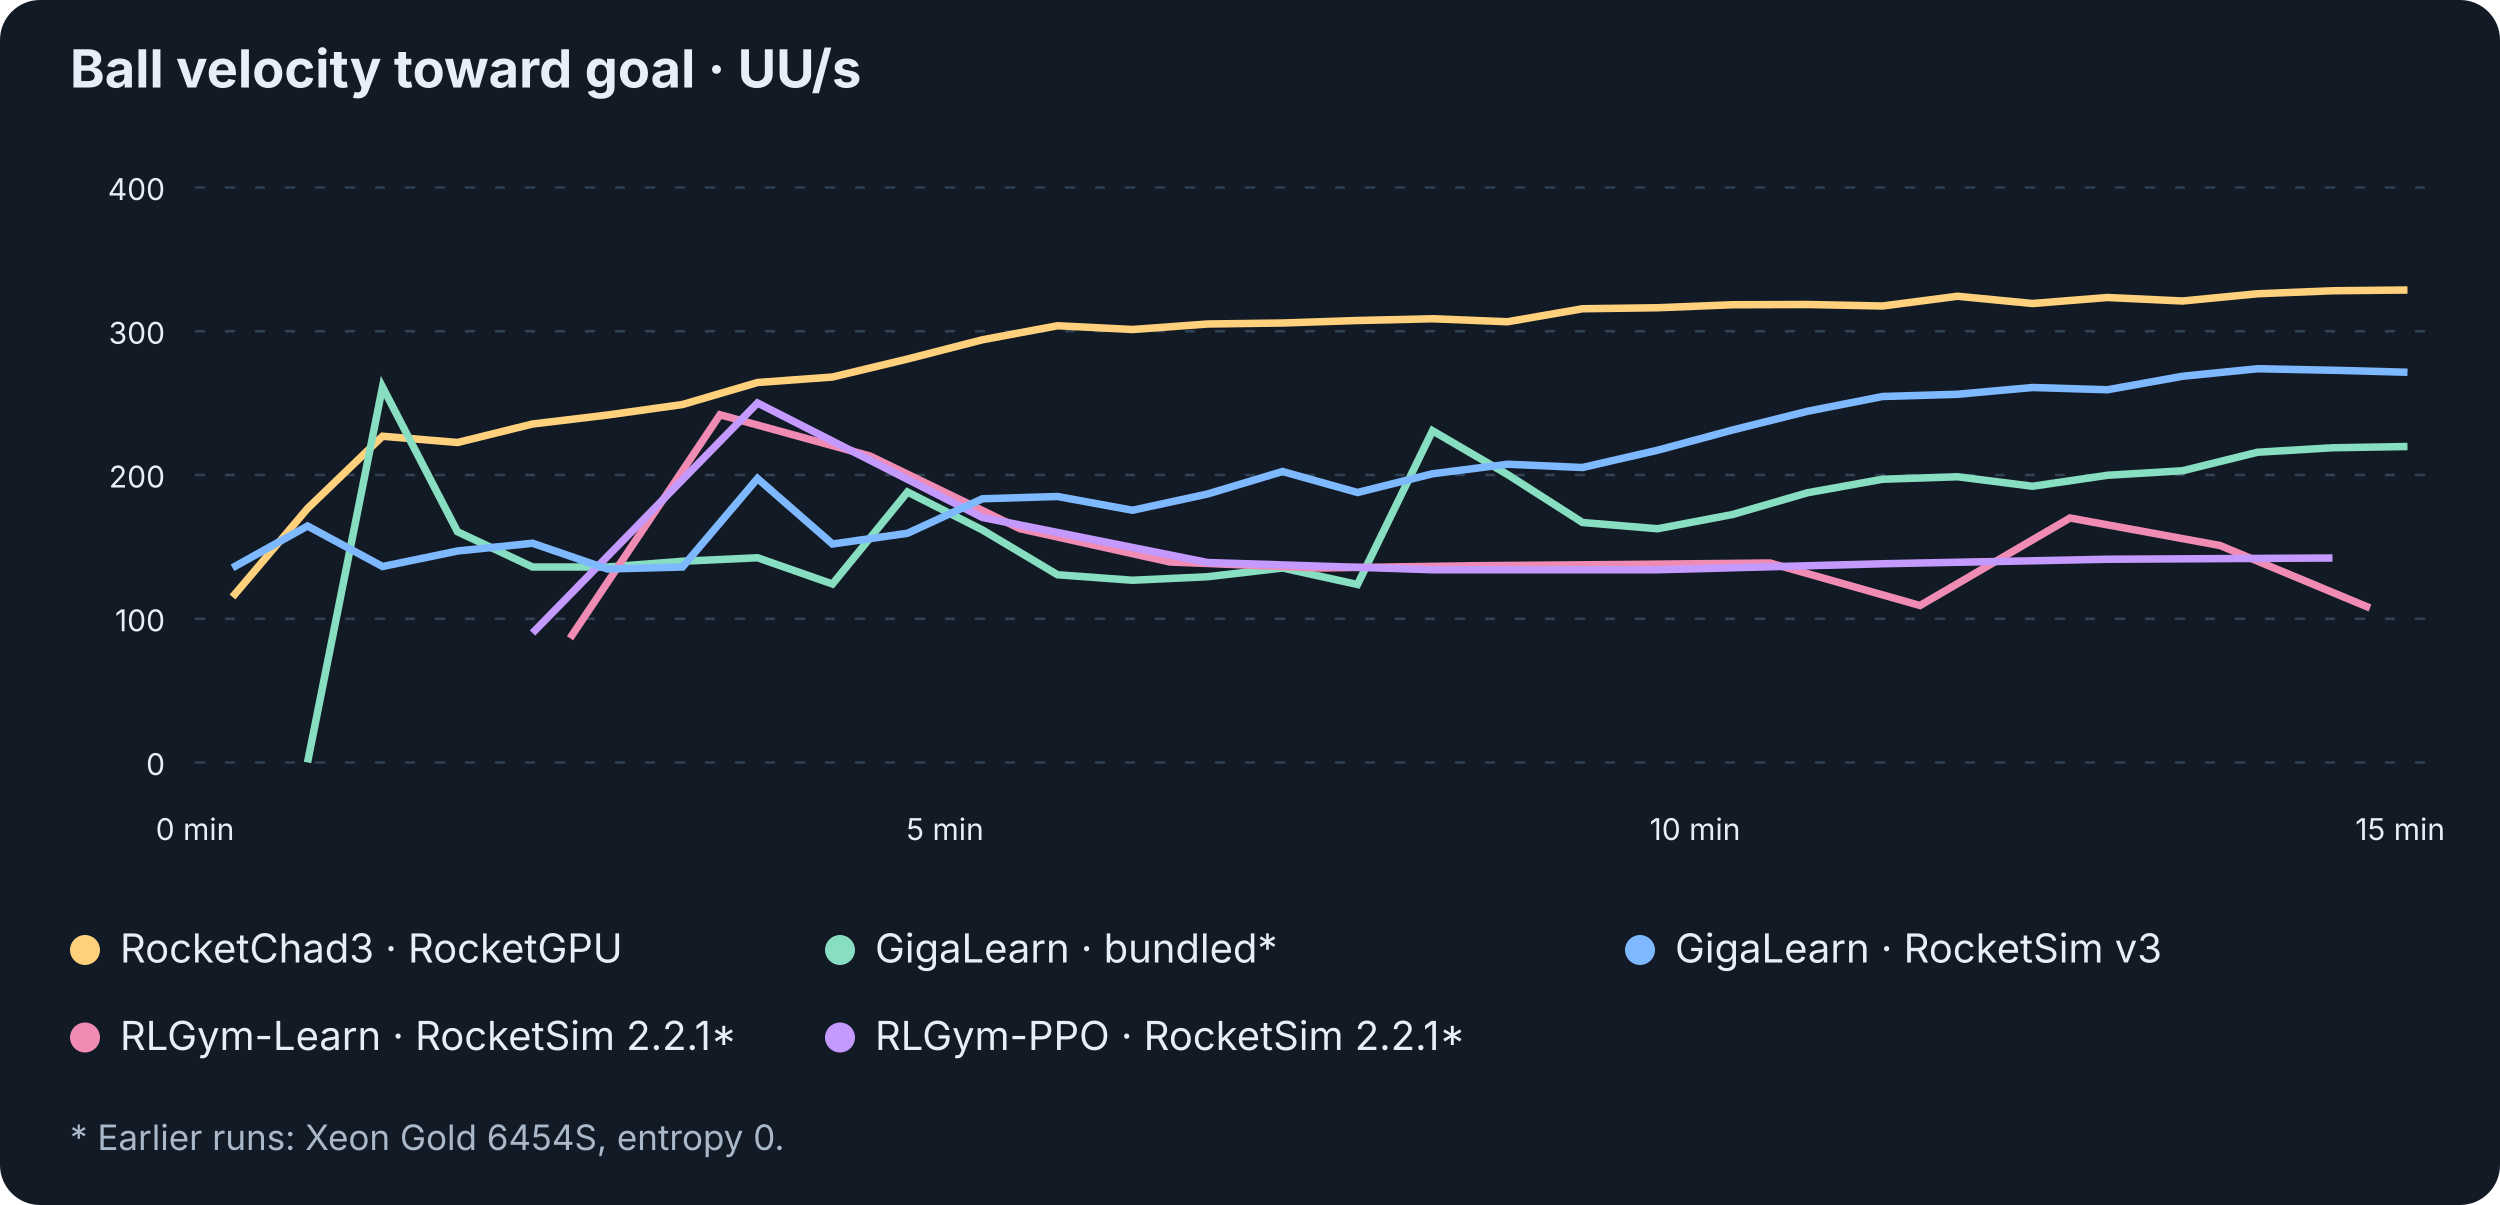
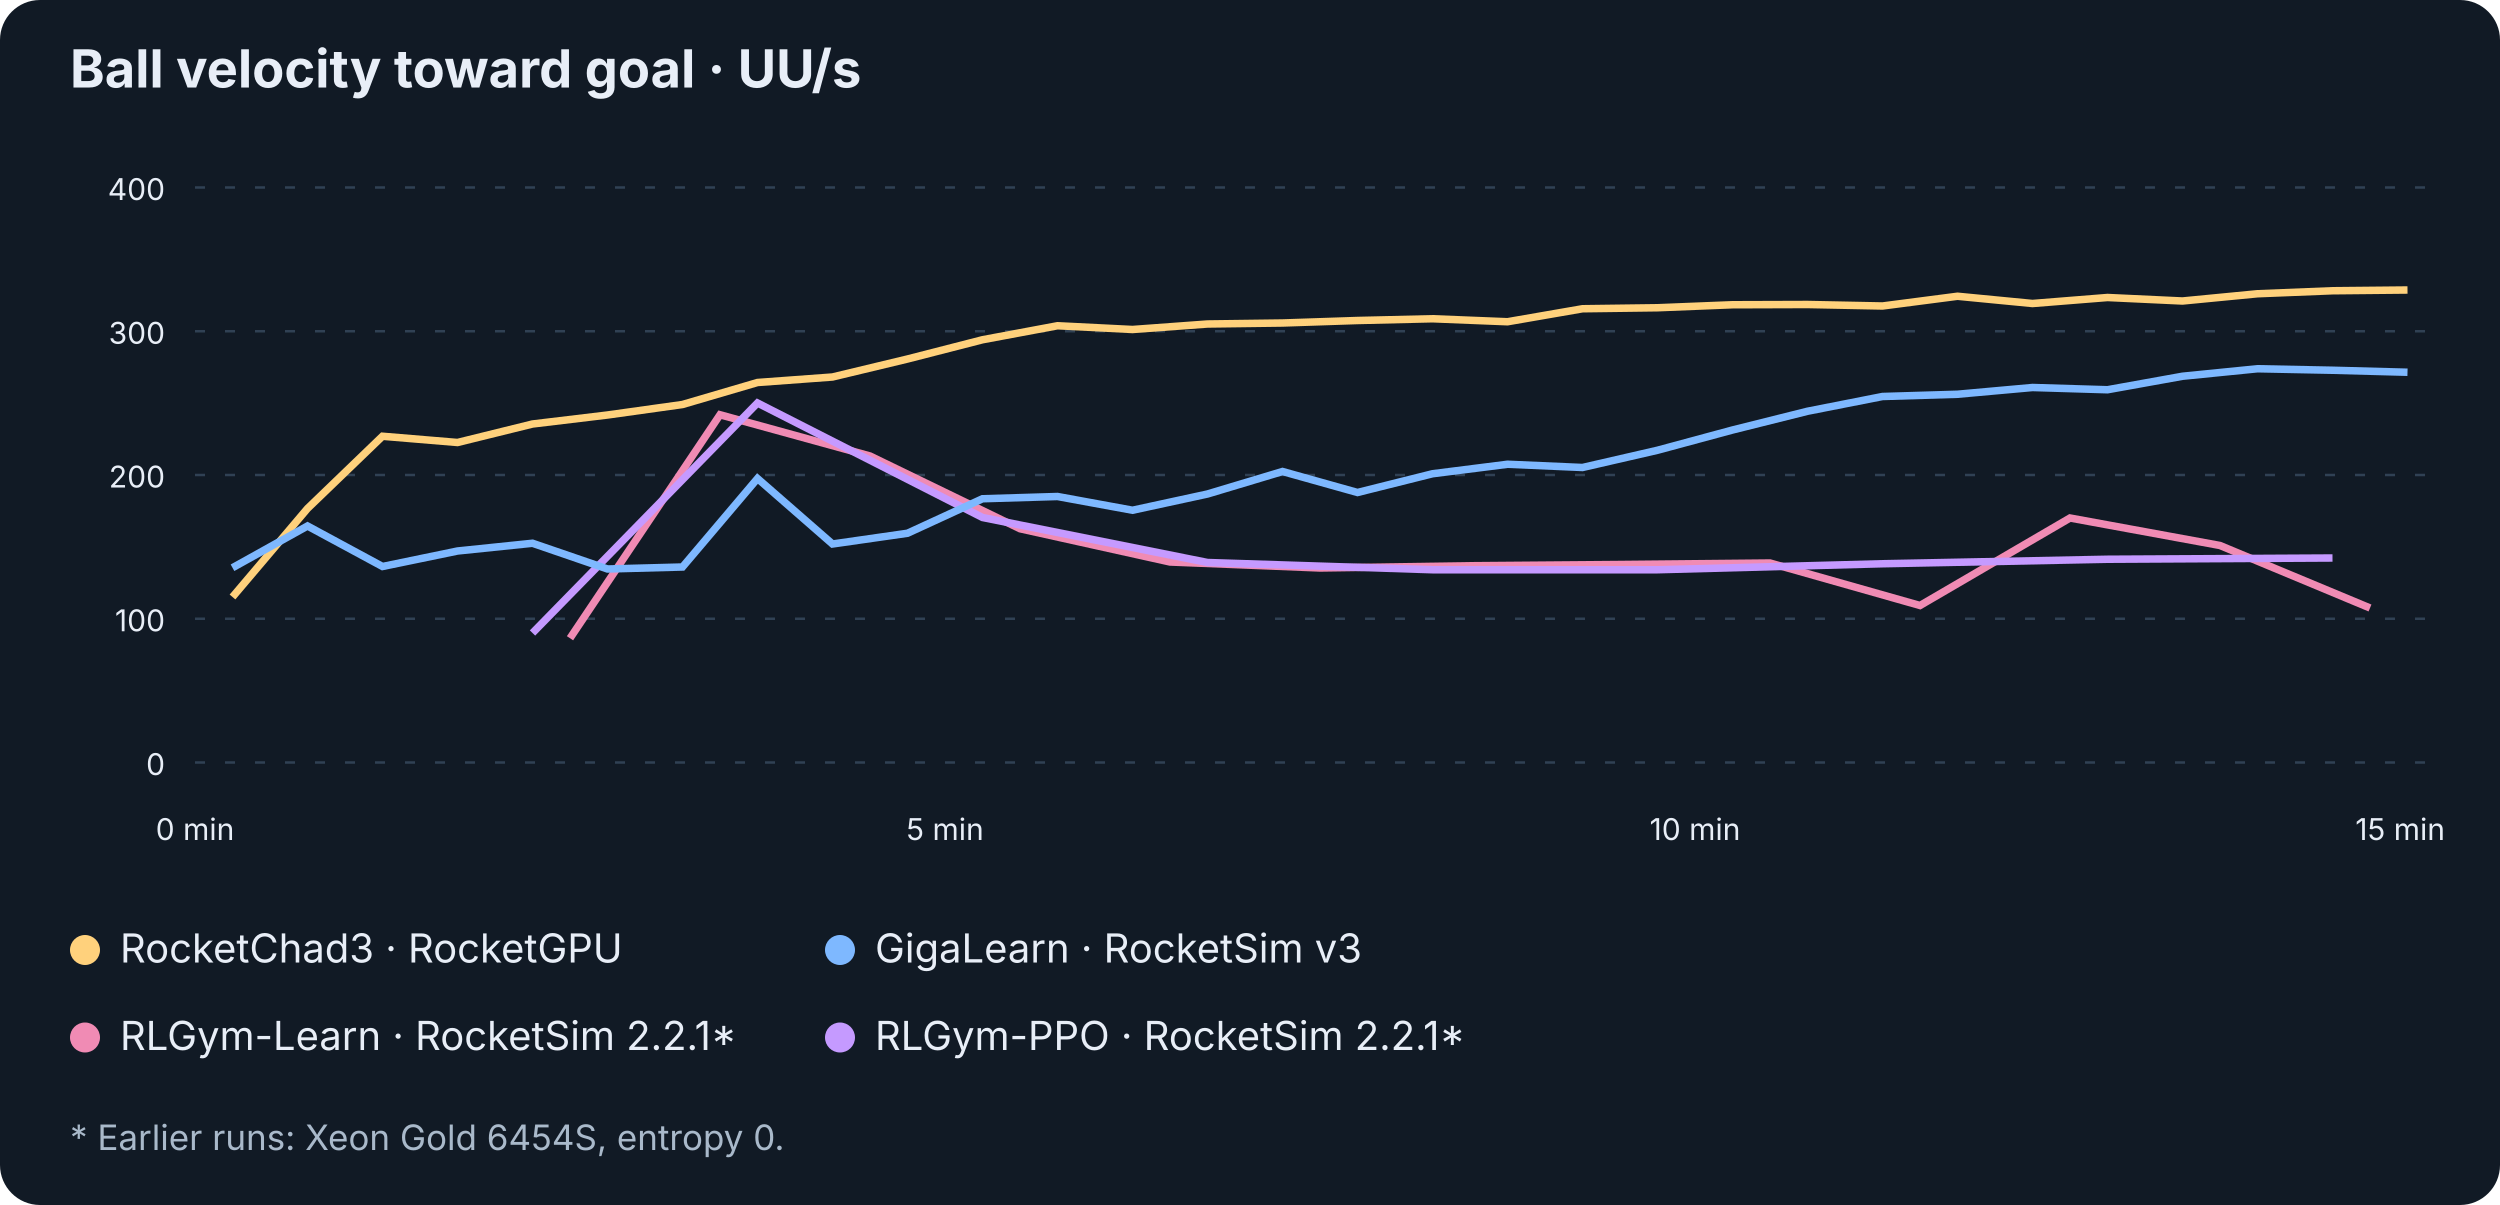
<svg xmlns="http://www.w3.org/2000/svg" viewBox="0 0 1000 482" role="img">
  <style>text{font-family:-apple-system,BlinkMacSystemFont,Segoe UI,sans-serif;fill:#e8eef7}.muted{fill:#a9b9ca}.heading{font-size:21px;font-weight:650}.label{font-size:16px}.number{font-size:17px;font-weight:650}.gridline{stroke:#304154;stroke-dasharray:4 8}svg text.axis{fill:#a9b9ca}</style>
  <rect width="1000" height="482" rx="16" fill="#111a25" />
  <text x="28" y="35" class="heading">Ball velocity toward goal · UU/s</text>
  <g transform="translate(0 45)" class="muted">
    <line x1="78" y1="260.0" x2="978" y2="260.0" class="gridline" />
    <text x="66" y="265.0" text-anchor="end">0</text>
    <line x1="78" y1="202.5" x2="978" y2="202.5" class="gridline" />
    <text x="66" y="207.5" text-anchor="end">100</text>
    <line x1="78" y1="145.0" x2="978" y2="145.0" class="gridline" />
    <text x="66" y="150.0" text-anchor="end">200</text>
    <line x1="78" y1="87.5" x2="978" y2="87.5" class="gridline" />
    <text x="66" y="92.5" text-anchor="end">300</text>
    <line x1="78" y1="30.0" x2="978" y2="30.0" class="gridline" />
    <text x="66" y="35.0" text-anchor="end">400</text>
    <text x="78.0" y="291" text-anchor="middle">0 min</text>
    <text x="378.0" y="291" text-anchor="middle">5 min</text>
    <text x="678.0" y="291" text-anchor="middle">10 min</text>
    <text x="978.0" y="291" text-anchor="end">15 min</text>
    <path d="M93.0,193.8 L123.0,158.4 L153.0,129.5 L183.0,132.0 L213.0,124.6 L243.0,121.0 L273.0,116.8 L303.0,108.0 L333.0,105.8 L363.0,98.6 L393.0,90.9 L423.0,85.3 L453.0,86.8 L483.0,84.6 L513.0,84.2 L543.0,83.2 L573.0,82.5 L603.0,83.7 L633.0,78.5 L663.0,78.1 L693.0,76.9 L723.0,76.8 L753.0,77.4 L783.0,73.5 L813.0,76.4 L843.0,74.0 L873.0,75.4 L903.0,72.5 L933.0,71.3 L963.0,71.0" fill="none" stroke="#ffd17c" stroke-width="3" />
-     <path d="M123.0,260.0 L153.0,109.8 L183.0,167.7 L213.0,181.8 L243.0,181.8 L273.0,179.5 L303.0,178.1 L333.0,188.6 L363.0,151.8 L393.0,167.0 L423.0,184.9 L453.0,187.1 L483.0,185.7 L513.0,182.2 L543.0,188.8 L573.0,127.3 L603.0,144.8 L633.0,164.0 L663.0,166.5 L693.0,160.8 L723.0,152.1 L753.0,146.7 L783.0,145.7 L813.0,149.5 L843.0,145.1 L873.0,143.3 L903.0,135.9 L933.0,134.1 L963.0,133.6" fill="none" stroke="#87dec1" stroke-width="3" />
    <path d="M228.0,210.3 L288.0,120.9 L348.0,137.4 L408.0,166.5 L468.0,179.8 L528.0,182.2 L588.0,181.3 L648.0,180.8 L708.0,180.2 L768.0,197.2 L828.0,162.2 L888.0,173.2 L948.0,198.2" fill="none" stroke="#f08bb4" stroke-width="3" pointer-events="none" />
    <path d="M213.0,208.2 L303.0,116.2 L393.0,162.0 L483.0,180.0 L573.0,182.9 L663.0,182.9 L753.0,180.5 L843.0,178.7 L933.0,178.2" fill="none" stroke="#c59aff" stroke-width="3" pointer-events="none" />
    <path d="M93.0,182.1 L123.0,165.4 L153.0,181.6 L183.0,175.4 L213.0,172.3 L243.0,182.6 L273.0,181.8 L303.0,146.4 L333.0,172.6 L363.0,168.3 L393.0,154.5 L423.0,153.6 L453.0,159.1 L483.0,152.6 L513.0,143.6 L543.0,152.0 L573.0,144.5 L603.0,140.7 L633.0,142.0 L663.0,135.1 L693.0,127.0 L723.0,119.5 L753.0,113.6 L783.0,112.7 L813.0,110.0 L843.0,110.9 L873.0,105.5 L903.0,102.5 L933.0,103.1 L963.0,103.9" fill="none" stroke="#7eb8ff" stroke-width="3" />
  </g>
  <circle cx="34" cy="380" r="6" fill="#ffd17c" />
  <text x="48" y="385" class="label">RocketChad3 · RocketGPU</text>
-   <circle cx="336" cy="380" r="6" fill="#87dec1" />
-   <text x="350" y="385" class="label">GigaLearn · bundled*</text>
-   <circle cx="656" cy="380" r="6" fill="#7eb8ff" />
-   <text x="670" y="385" class="label">GigaLearn · RocketSim v3</text>
+   <circle cx="336" cy="380" r="6" fill="#7eb8ff" />
+   <text x="350" y="385" class="label">GigaLearn · RocketSim v3</text>
  <circle cx="34" cy="415" r="6" fill="#f08bb4" />
  <text x="48" y="420" class="label">RLGym-Learn · RocketSim 2.2.1*</text>
  <circle cx="336" cy="415" r="6" fill="#c59aff" />
  <text x="350" y="420" class="label">RLGym-PPO · RocketSim 2.2.1*</text>
  <text x="28" y="460" class="muted" style="font-size:14px">* Earlier runs: Xeon Gold 6454S, entropy 0.</text>
</svg>
